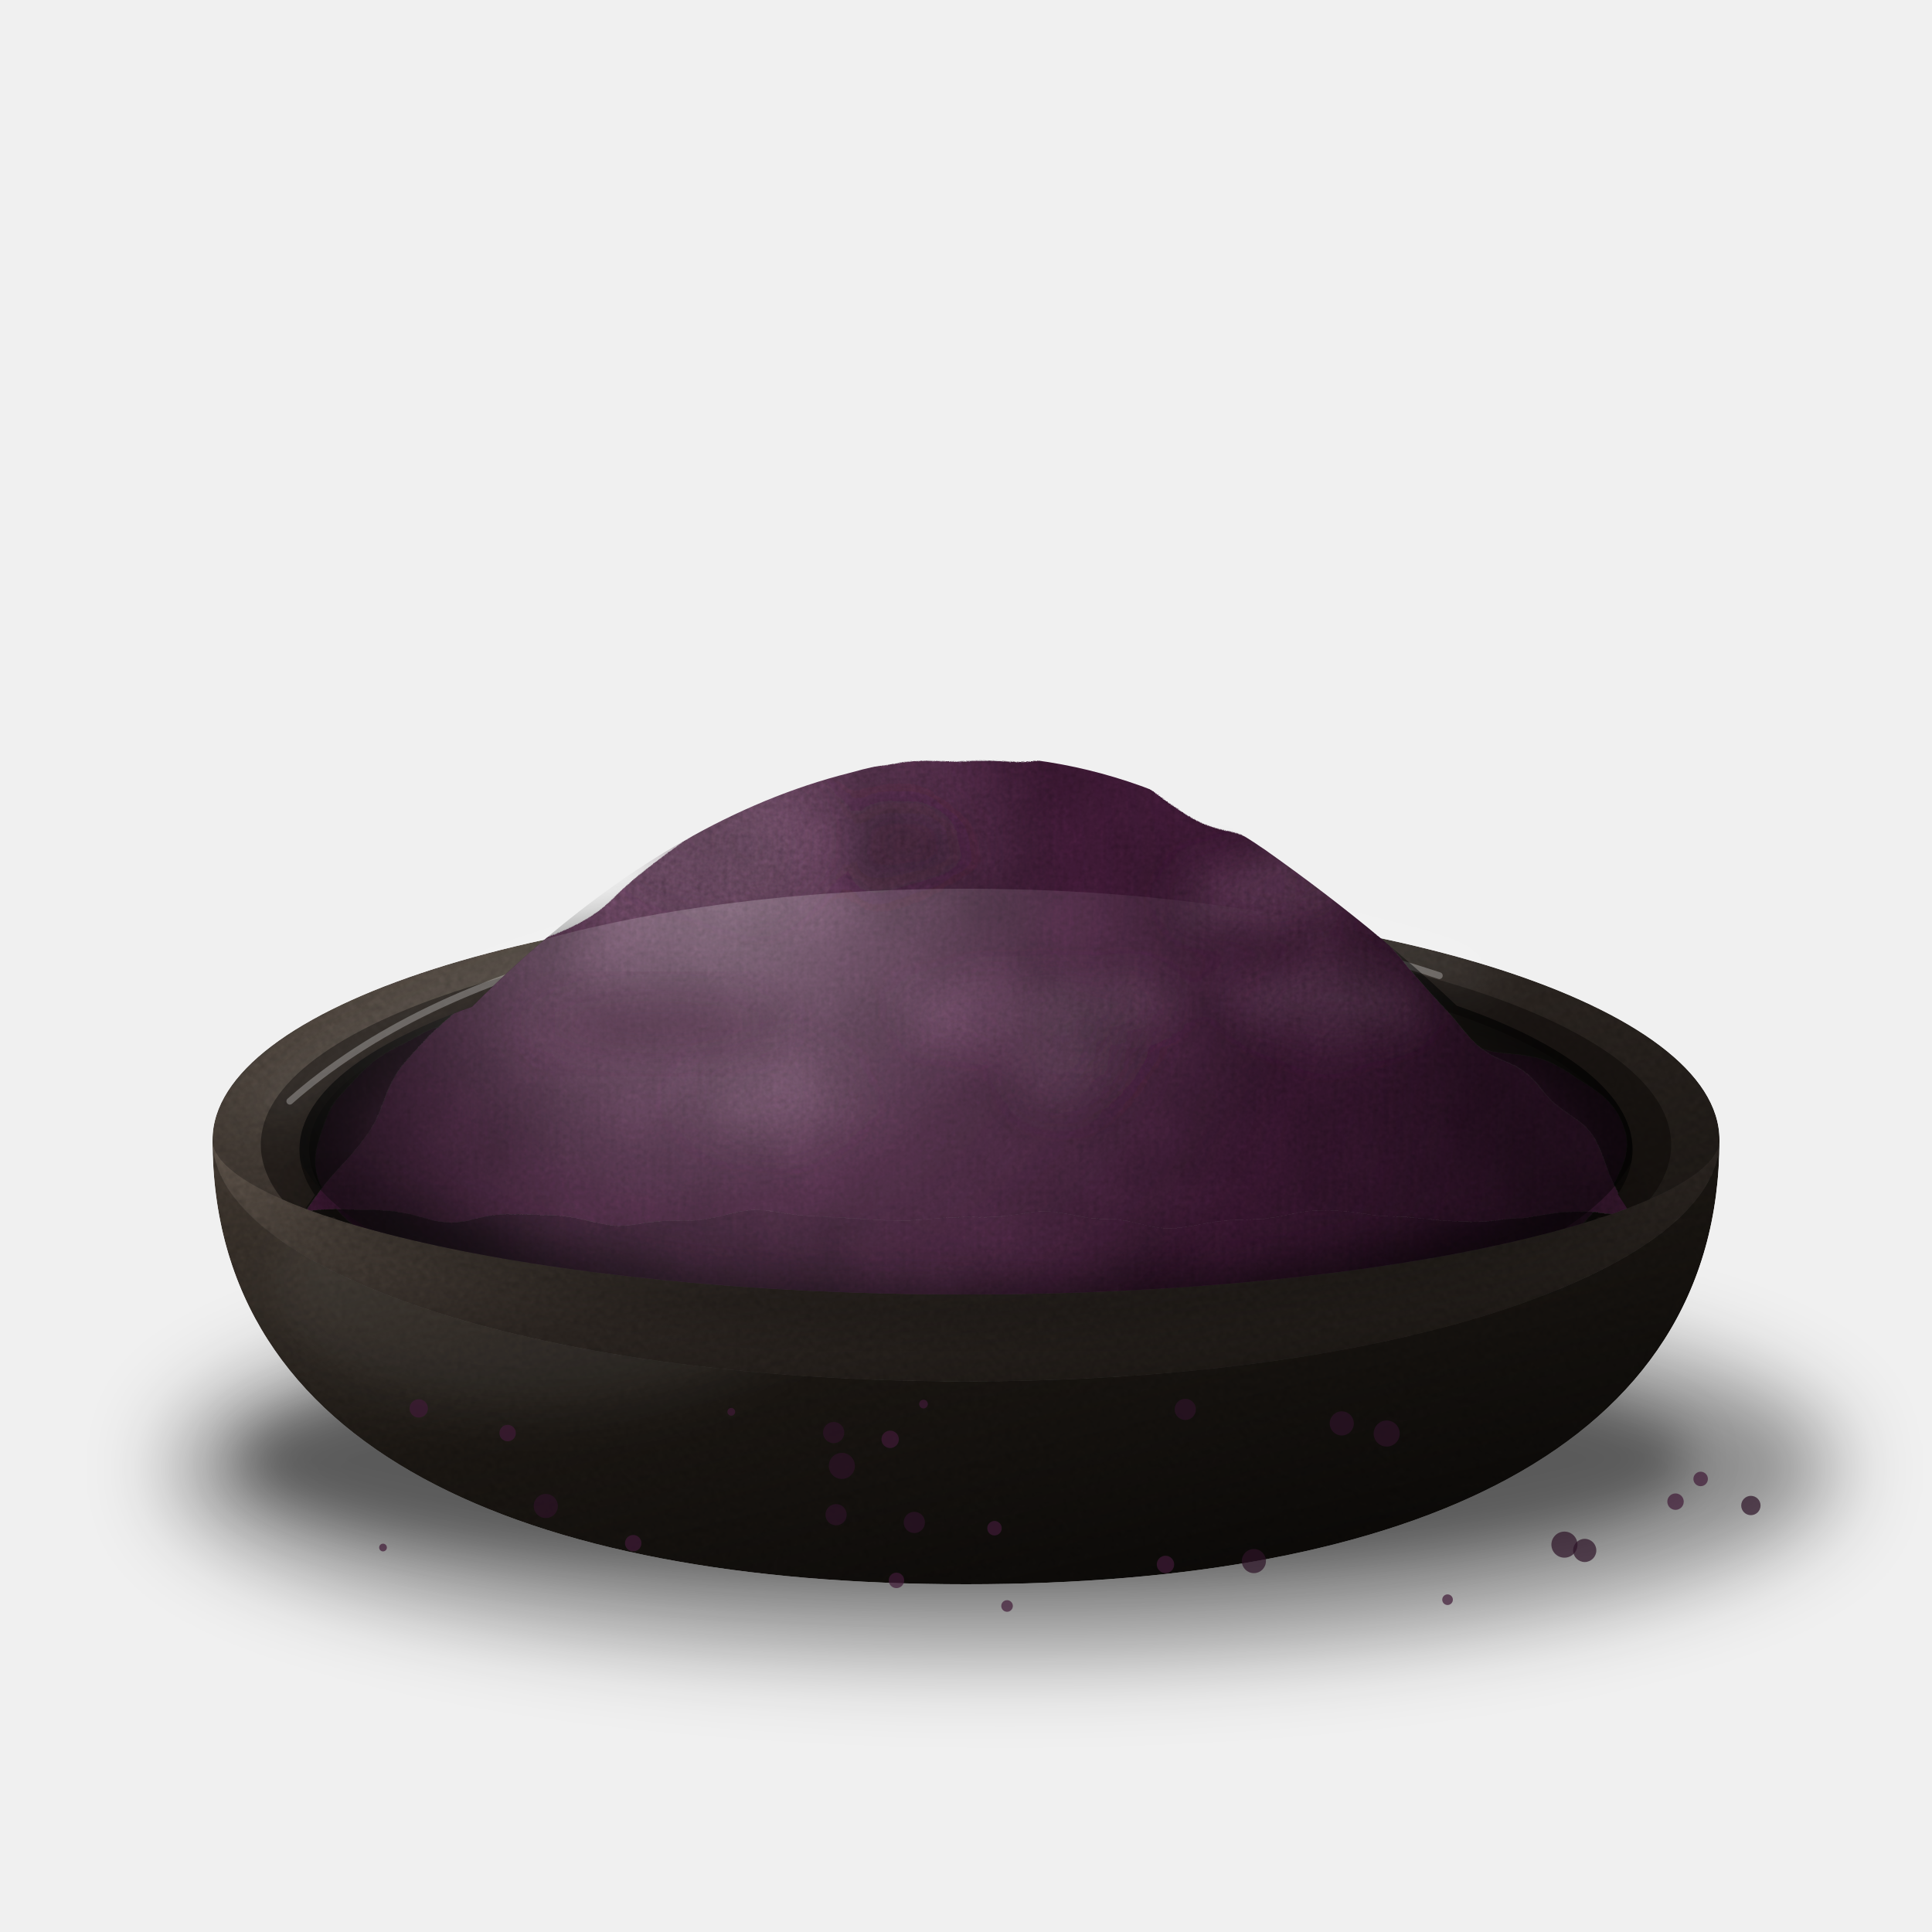
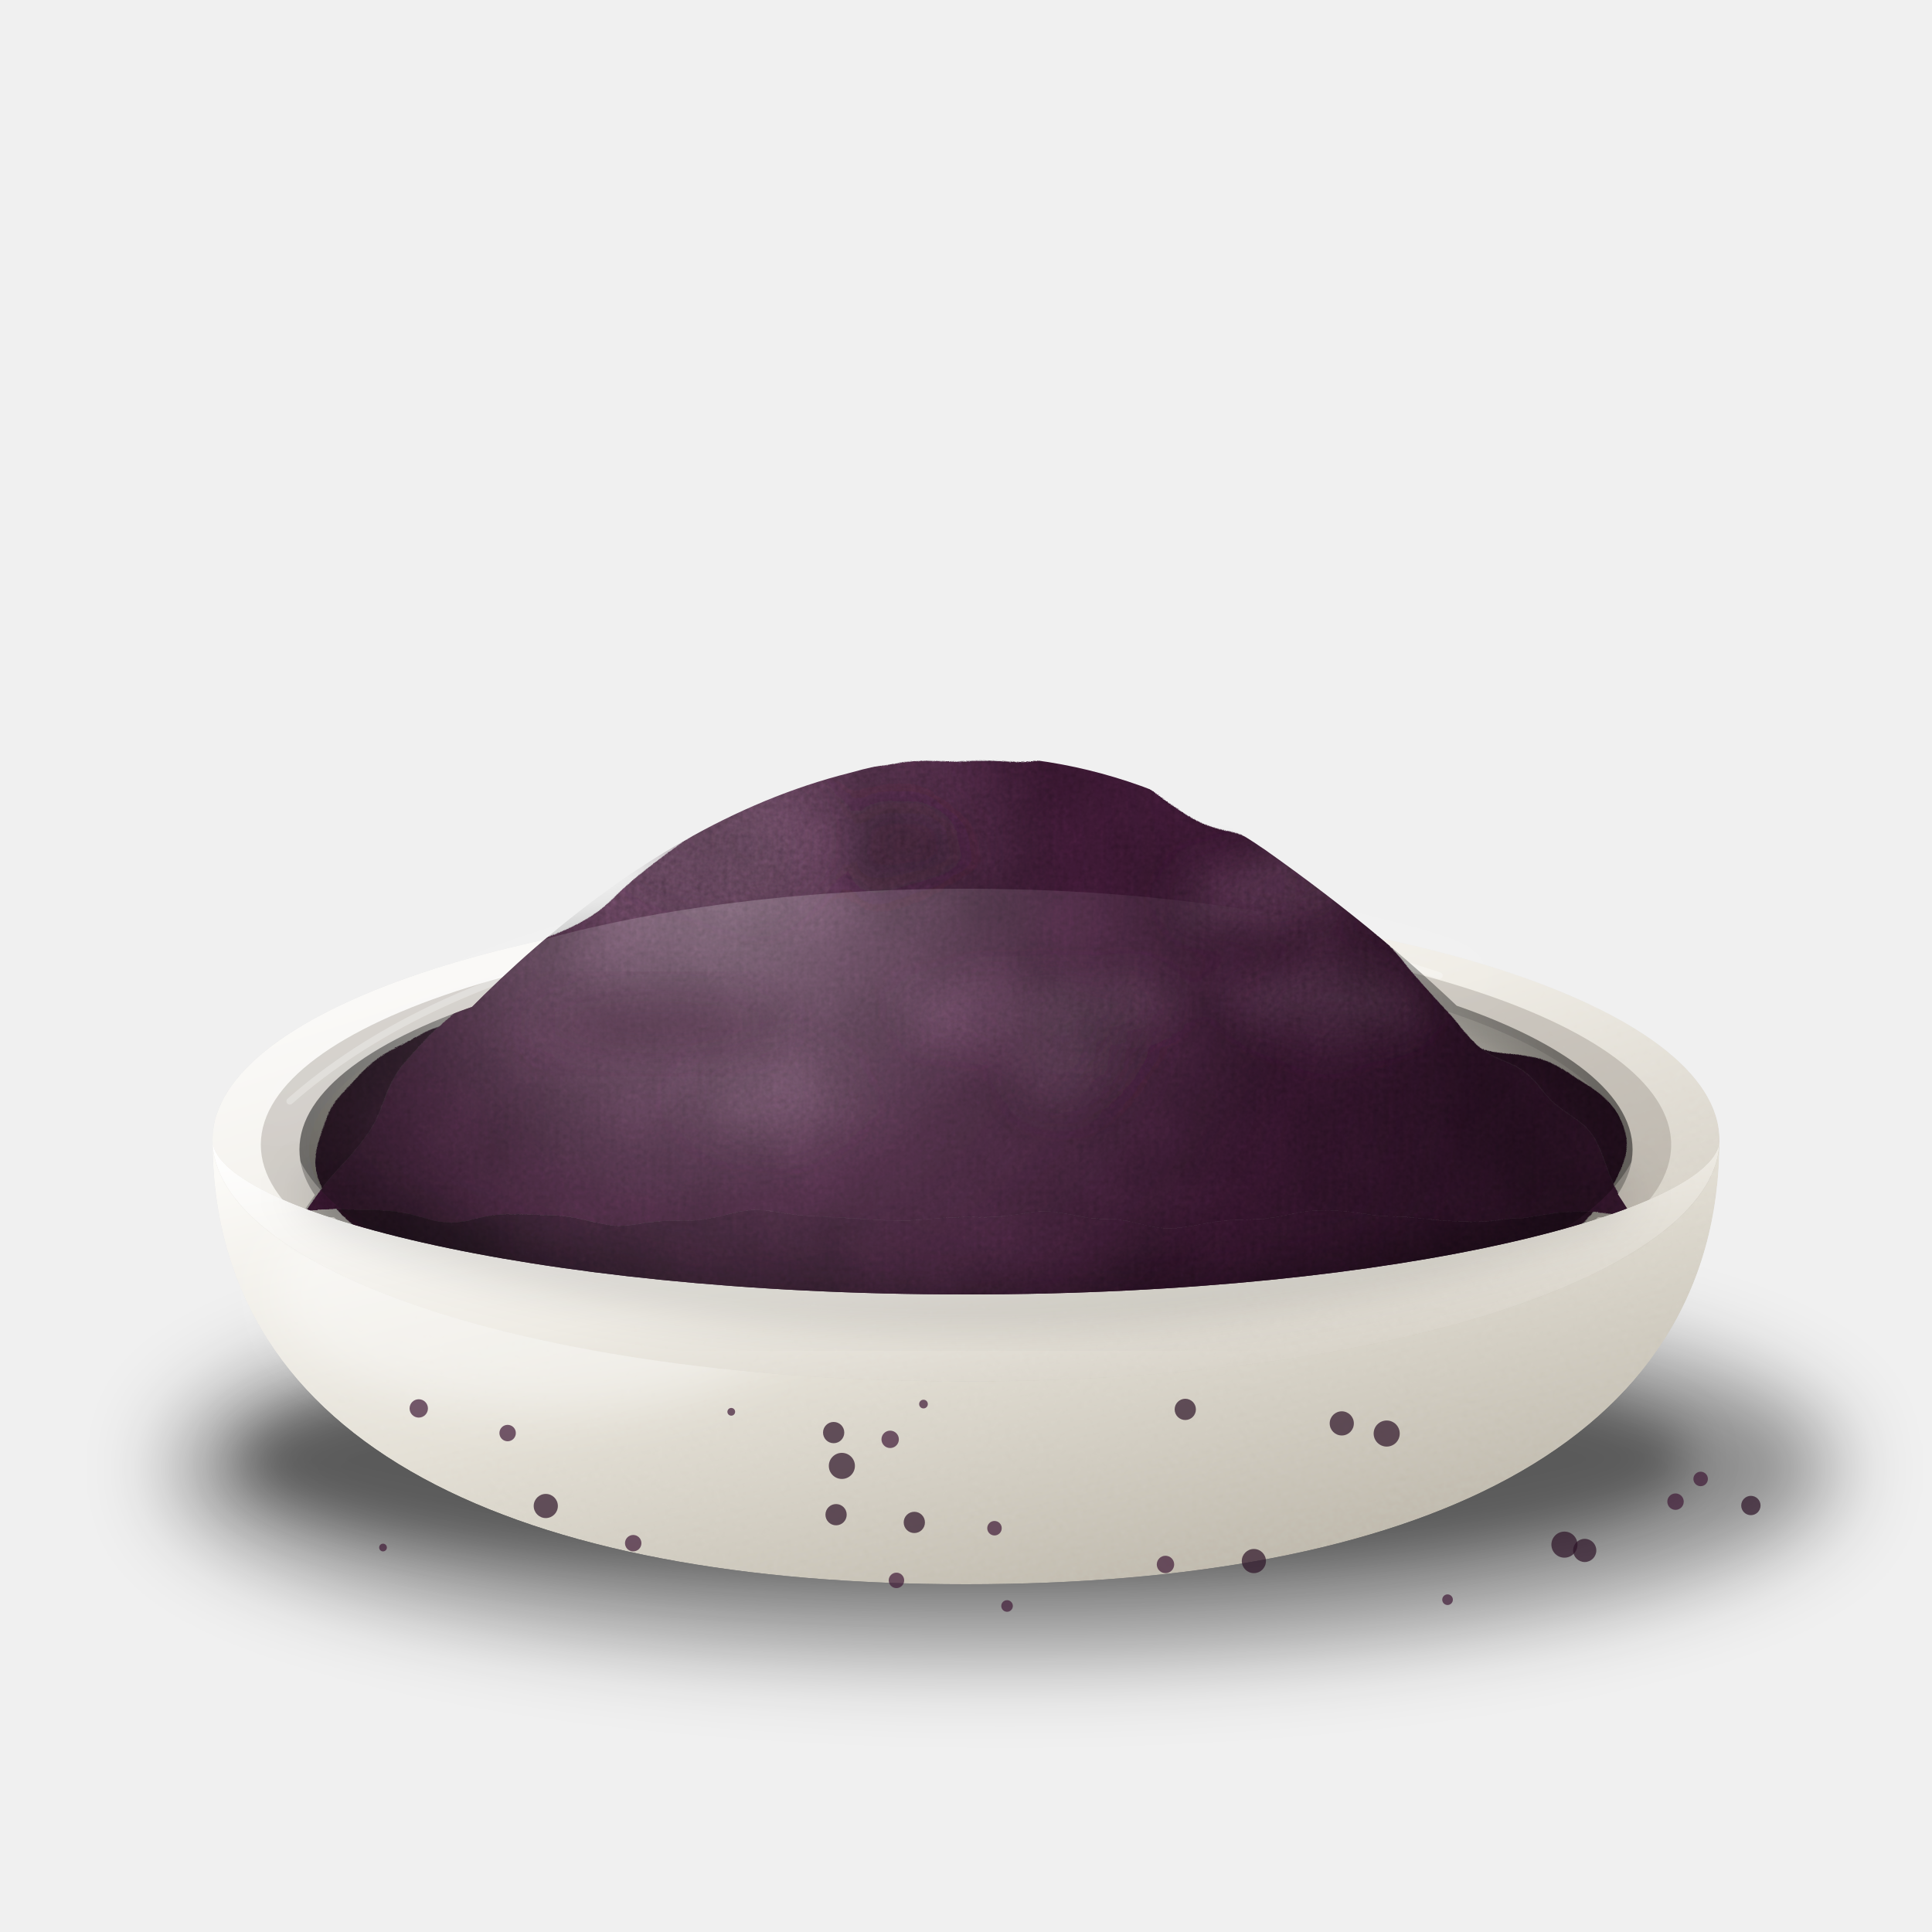
<svg xmlns="http://www.w3.org/2000/svg" viewBox="0 0 400 400" class="" role="presentation" aria-hidden="true" data-bowl="jamun-powder">
  <defs>
    <filter id="b-jamun-powder-soft" x="-20%" y="-40%" width="140%" height="180%">
      <feGaussianBlur stdDeviation="5" />
    </filter>
    <filter id="b-jamun-powder-ground" x="-20%" y="-50%" width="140%" height="200%">
      <feGaussianBlur stdDeviation="9" />
    </filter>
    <filter id="b-jamun-powder-stone" x="0" y="0" width="100%" height="100%" color-interpolation-filters="sRGB">
      <feTurbulence type="fractalNoise" baseFrequency="0.75" numOctaves="2" seed="7682" result="n" />
-       <feColorMatrix in="n" type="matrix" values="0.33 0.33 0.33 0 0  0.33 0.33 0.33 0 0  0.33 0.33 0.33 0 0  0 0 0 0 0.2" result="g" />
+       <feColorMatrix in="n" type="matrix" values="0.33 0.33 0.33 0 0  0.33 0.33 0.33 0 0  0.33 0.33 0.33 0 0  0 0 0 0 0.07" result="g" />
      <feBlend in="g" in2="SourceGraphic" mode="overlay" result="b" />
      <feComposite in="b" in2="SourceGraphic" operator="in" />
    </filter>
    <linearGradient id="b-jamun-powder-body" x1="0.1" y1="0" x2="0.9" y2="1">
-       <stop offset="0" stop-color="#3d352e" />
-       <stop offset="0.45" stop-color="#1a1612" />
-       <stop offset="1" stop-color="#070605" />
+       <stop offset="0" stop-color="#fbfaf7" />
+       <stop offset="0.45" stop-color="#e4e0d6" />
+       <stop offset="1" stop-color="#b6b0a3" />
    </linearGradient>
    <linearGradient id="b-jamun-powder-rim" x1="0" y1="0" x2="1" y2="1">
-       <stop offset="0" stop-color="#5a5047" />
-       <stop offset="0.5" stop-color="#2a2420" />
-       <stop offset="1" stop-color="#14110e" />
+       <stop offset="0" stop-color="#ffffff" />
+       <stop offset="0.5" stop-color="#efece5" />
+       <stop offset="1" stop-color="#cbc5b9" />
    </linearGradient>
    <linearGradient id="b-jamun-powder-wall" x1="0" y1="0" x2="0" y2="1">
-       <stop offset="0" stop-color="#2e2823" />
-       <stop offset="0.55" stop-color="#100d0b" />
-       <stop offset="1" stop-color="#070605" />
+       <stop offset="0" stop-color="#ebe7de" />
+       <stop offset="0.55" stop-color="#cdc7bb" />
+       <stop offset="1" stop-color="#b0a99c" />
    </linearGradient>
  </defs>
  <ellipse cx="208" cy="304" rx="172" ry="38" fill="#000" opacity="0.42" filter="url(#b-jamun-powder-ground)" />
  <ellipse cx="200" cy="302" rx="150" ry="24" fill="#000" opacity="0.35" filter="url(#b-jamun-powder-soft)" />
  <path d="M 44 236 C 44 300, 108 328, 200 328 C 292 328, 356 300, 356 236 Z" fill="url(#b-jamun-powder-body)" filter="url(#b-jamun-powder-stone)" />
-   <ellipse cx="112" cy="266" rx="56" ry="26" fill="#fff" opacity="0.06" filter="url(#b-jamun-powder-soft)" />
+   <ellipse cx="112" cy="266" rx="56" ry="26" fill="#fff" opacity="0.4" filter="url(#b-jamun-powder-soft)" />
  <ellipse cx="200" cy="236" rx="156" ry="50" fill="url(#b-jamun-powder-rim)" filter="url(#b-jamun-powder-stone)" />
-   <ellipse cx="200" cy="237" rx="146" ry="46" fill="#0c0a08" opacity="0.55" />
+   <ellipse cx="200" cy="237" rx="146" ry="46" fill="#8c857a" opacity="0.35" />
  <ellipse cx="200" cy="238" rx="136" ry="42" fill="url(#b-jamun-powder-wall)" />
  <path d="M 56 230 C 90 198, 146 186, 200 186 C 236 186, 274 191, 306 202" fill="none" stroke="#fff" stroke-opacity="0.16" stroke-width="5" stroke-linecap="round" filter="url(#b-jamun-powder-soft)" />
  <path d="M 60 228 C 94 198, 148 188, 200 188 C 234 188, 268 192, 298 202" fill="none" stroke="#fff" stroke-opacity="0.28" stroke-width="1.4" stroke-linecap="round" />
  <g>
    <defs>
      <radialGradient id="b-jamun-powder-dome" gradientUnits="userSpaceOnUse" cx="152" cy="180" r="215" fx="140" fy="170">
        <stop offset="0" stop-color="#694c62" />
        <stop offset="0.36" stop-color="#3f1a36" />
        <stop offset="0.78" stop-color="#2c1226" />
        <stop offset="1" stop-color="#3b1a32" />
      </radialGradient>
      <radialGradient id="b-jamun-powder-bed" gradientUnits="userSpaceOnUse" cx="200" cy="238" r="140">
        <stop offset="0" stop-color="#3f1a36" />
        <stop offset="0.72" stop-color="#2c1226" />
        <stop offset="1" stop-color="#3b1a32" />
      </radialGradient>
      <clipPath id="b-jamun-powder-cavclip">
        <ellipse cx="200" cy="238" rx="138" ry="44" />
        <path d="M 62 252 C 88 214, 128 172, 176 160 C 204 152, 236 158, 262 176 C 296 200, 322 226, 338 252 Z" />
      </clipPath>
      <filter id="b-jamun-powder-surf" x="-8%" y="-14%" width="116%" height="128%" color-interpolation-filters="sRGB">
        <feTurbulence type="fractalNoise" baseFrequency="0.035" numOctaves="2" seed="7673" result="warp" />
        <feDisplacementMap in="SourceGraphic" in2="warp" scale="9" xChannelSelector="R" yChannelSelector="G" result="shape" />
        <feTurbulence type="fractalNoise" baseFrequency="0.95" numOctaves="2" seed="7674" result="fine" />
        <feColorMatrix in="fine" type="matrix" values="0.33 0.33 0.33 0 0  0.33 0.33 0.33 0 0  0.33 0.33 0.33 0 0  0 0 0 0 0.26" result="fineG" />
        <feTurbulence type="fractalNoise" baseFrequency="0.045" numOctaves="3" seed="7675" result="mottle" />
        <feColorMatrix in="mottle" type="matrix" values="0.33 0.33 0.33 0 0  0.33 0.33 0.33 0 0  0.33 0.33 0.33 0 0  0 0 0 0 0.32" result="mottleG" />
        <feBlend in="fineG" in2="shape" mode="overlay" result="s1" />
        <feBlend in="mottleG" in2="s1" mode="overlay" result="s2" />
        <feComposite in="s2" in2="shape" operator="in" />
      </filter>
    </defs>
    <g clip-path="url(#b-jamun-powder-cavclip)">
      <g filter="url(#b-jamun-powder-surf)">
        <ellipse cx="200" cy="240" rx="136" ry="42" fill="url(#b-jamun-powder-bed)" />
      </g>
-       <ellipse cx="200" cy="236" rx="136" ry="42" fill="none" stroke="#000" stroke-width="18" opacity="0.55" filter="url(#b-jamun-powder-soft)" />
+       <ellipse cx="200" cy="236" rx="136" ry="42" fill="none" stroke="#000" stroke-width="18" opacity="0.3" filter="url(#b-jamun-powder-soft)" />
      <g filter="url(#b-jamun-powder-surf)">
        <path d="M 62 252 C 88 214, 128 172, 176 160 C 204 152, 236 158, 262 176 C 296 200, 322 226, 338 252 Z" fill="url(#b-jamun-powder-dome)" />
        <g filter="url(#b-jamun-powder-soft)">
          <ellipse cx="274.3" cy="183.7" rx="7.1" ry="8.5" fill="#2c1226" opacity="0.42" />
          <ellipse cx="159.5" cy="228.0" rx="15.4" ry="7.2" fill="#694c62" opacity="0.5" />
          <ellipse cx="197.9" cy="209.4" rx="10.7" ry="3.5" fill="#694c62" opacity="0.5" />
          <ellipse cx="264.8" cy="184.3" rx="19.8" ry="6.4" fill="#694c62" opacity="0.5" />
          <ellipse cx="156.0" cy="178.1" rx="7.7" ry="7.8" fill="#694c62" opacity="0.5" />
          <ellipse cx="223.7" cy="208.6" rx="20.5" ry="3.9" fill="#694c62" opacity="0.5" />
          <ellipse cx="186.9" cy="175.0" rx="11.5" ry="8.9" fill="#2c1226" opacity="0.42" />
          <ellipse cx="148.9" cy="172.7" rx="21.0" ry="8.4" fill="#694c62" opacity="0.5" />
          <ellipse cx="219.5" cy="219.2" rx="8.5" ry="8.8" fill="#694c62" opacity="0.5" />
          <ellipse cx="275.1" cy="207.1" rx="18.5" ry="7.2" fill="#694c62" opacity="0.5" />
          <ellipse cx="226.8" cy="217.3" rx="11.2" ry="8.3" fill="#2c1226" opacity="0.42" />
        </g>
      </g>
    </g>
    <defs>
      <radialGradient id="b-jamun-powder-sheen" gradientUnits="userSpaceOnUse" cx="150" cy="186" r="120">
        <stop offset="0" stop-color="#fff" stop-opacity="0.22" />
        <stop offset="1" stop-color="#fff" stop-opacity="0" />
      </radialGradient>
      <radialGradient id="b-jamun-powder-vig" gradientUnits="userSpaceOnUse" cx="200" cy="232" r="150">
        <stop offset="0.55" stop-color="#000" stop-opacity="0" />
-         <stop offset="1" stop-color="#000" stop-opacity="0.55" />
+         <stop offset="1" stop-color="#000" stop-opacity="0.35" />
      </radialGradient>
    </defs>
    <g clip-path="url(#b-jamun-powder-cavclip)">
      <ellipse cx="200" cy="232" rx="140" ry="48" fill="url(#b-jamun-powder-sheen)" />
      <ellipse cx="200" cy="232" rx="140" ry="48" fill="url(#b-jamun-powder-vig)" />
    </g>
    <circle cx="323.9" cy="319.8" r="2.7" fill="#2c1226" opacity="0.7" />
    <circle cx="328.1" cy="321.0" r="2.4" fill="#2c1226" opacity="0.7" />
    <circle cx="79.3" cy="320.4" r="0.8" fill="#3f1a36" opacity="0.7" />
    <circle cx="241.3" cy="323.9" r="1.8" fill="#3f1a36" opacity="0.7" />
    <circle cx="346.9" cy="310.9" r="1.7" fill="#3f1a36" opacity="0.7" />
    <circle cx="362.5" cy="311.7" r="2.0" fill="#2c1226" opacity="0.7" />
    <circle cx="113.0" cy="311.8" r="2.5" fill="#2c1226" opacity="0.7" />
    <circle cx="86.7" cy="291.6" r="1.9" fill="#3f1a36" opacity="0.7" />
    <circle cx="131.1" cy="319.5" r="1.7" fill="#3f1a36" opacity="0.7" />
    <circle cx="105.1" cy="296.7" r="1.7" fill="#3f1a36" opacity="0.7" />
    <circle cx="172.6" cy="296.6" r="2.2" fill="#2c1226" opacity="0.7" />
    <circle cx="185.6" cy="327.2" r="1.6" fill="#3f1a36" opacity="0.7" />
    <circle cx="259.6" cy="323.2" r="2.5" fill="#2c1226" opacity="0.7" />
    <circle cx="205.9" cy="316.4" r="1.5" fill="#3f1a36" opacity="0.7" />
    <circle cx="245.4" cy="291.8" r="2.2" fill="#2c1226" opacity="0.7" />
    <circle cx="299.7" cy="331.2" r="1.1" fill="#3f1a36" opacity="0.7" />
    <circle cx="151.4" cy="292.3" r="0.8" fill="#3f1a36" opacity="0.7" />
    <circle cx="287.1" cy="296.8" r="2.7" fill="#2c1226" opacity="0.7" />
    <circle cx="184.3" cy="298.0" r="1.8" fill="#3f1a36" opacity="0.7" />
    <circle cx="191.2" cy="290.7" r="0.9" fill="#3f1a36" opacity="0.7" />
    <circle cx="189.3" cy="315.2" r="2.2" fill="#2c1226" opacity="0.7" />
    <circle cx="352.1" cy="306.2" r="1.5" fill="#3f1a36" opacity="0.7" />
    <circle cx="277.8" cy="294.7" r="2.5" fill="#2c1226" opacity="0.7" />
    <circle cx="173.1" cy="313.6" r="2.2" fill="#2c1226" opacity="0.7" />
    <circle cx="208.5" cy="332.5" r="1.2" fill="#3f1a36" opacity="0.7" />
    <circle cx="174.3" cy="303.5" r="2.7" fill="#2c1226" opacity="0.7" />
    <ellipse cx="136" cy="212" rx="26" ry="6" fill="#3f1a36" opacity="0.35" filter="url(#b-jamun-powder-soft)" />
  </g>
  <path d="M 44 236 C 44 262, 108 286, 200 286 C 292 286, 356 262, 356 236 C 356 250, 292 268, 200 268 C 108 268, 44 250, 44 236 Z" fill="url(#b-jamun-powder-rim)" filter="url(#b-jamun-powder-stone)" />
-   <path d="M 64 246 C 100 262, 150 270, 200 270 C 250 270, 300 262, 336 246" fill="none" stroke="#000" stroke-opacity="0.35" stroke-width="6" filter="url(#b-jamun-powder-soft)" />
+   <path d="M 64 246 C 100 262, 150 270, 200 270 C 250 270, 300 262, 336 246" fill="none" stroke="#000" stroke-opacity="0.2" stroke-width="6" filter="url(#b-jamun-powder-soft)" />
</svg>
